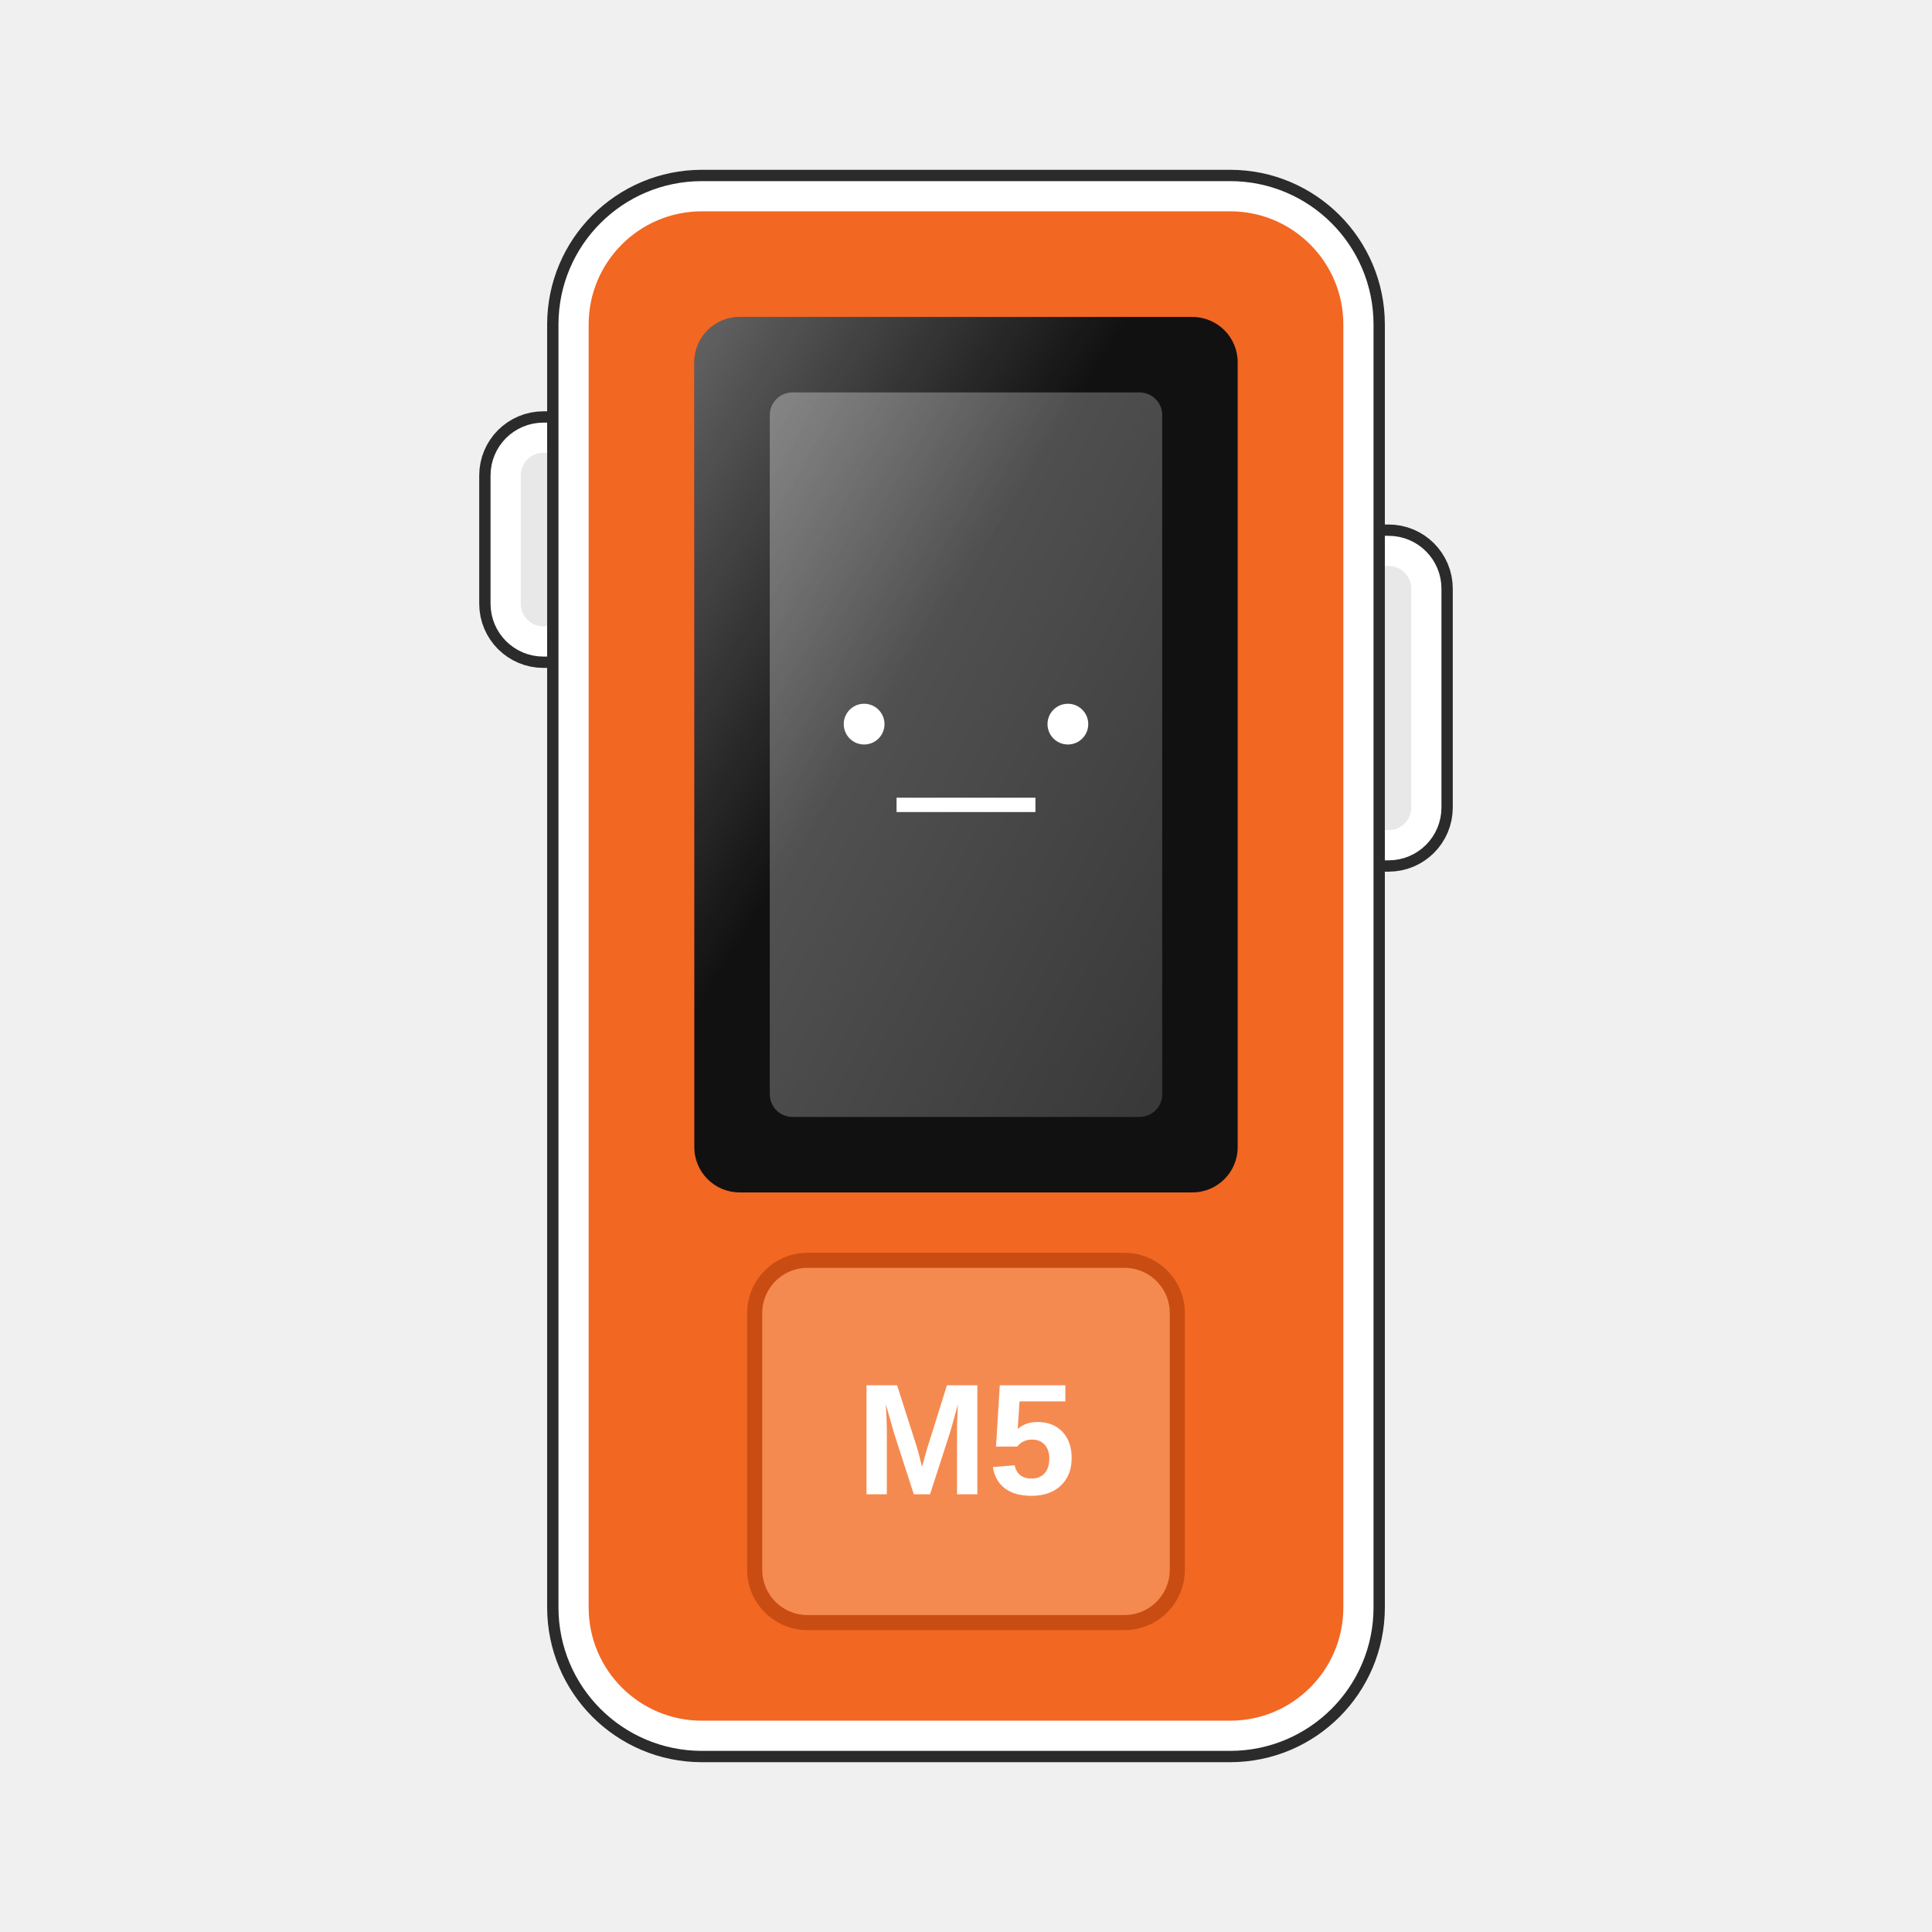
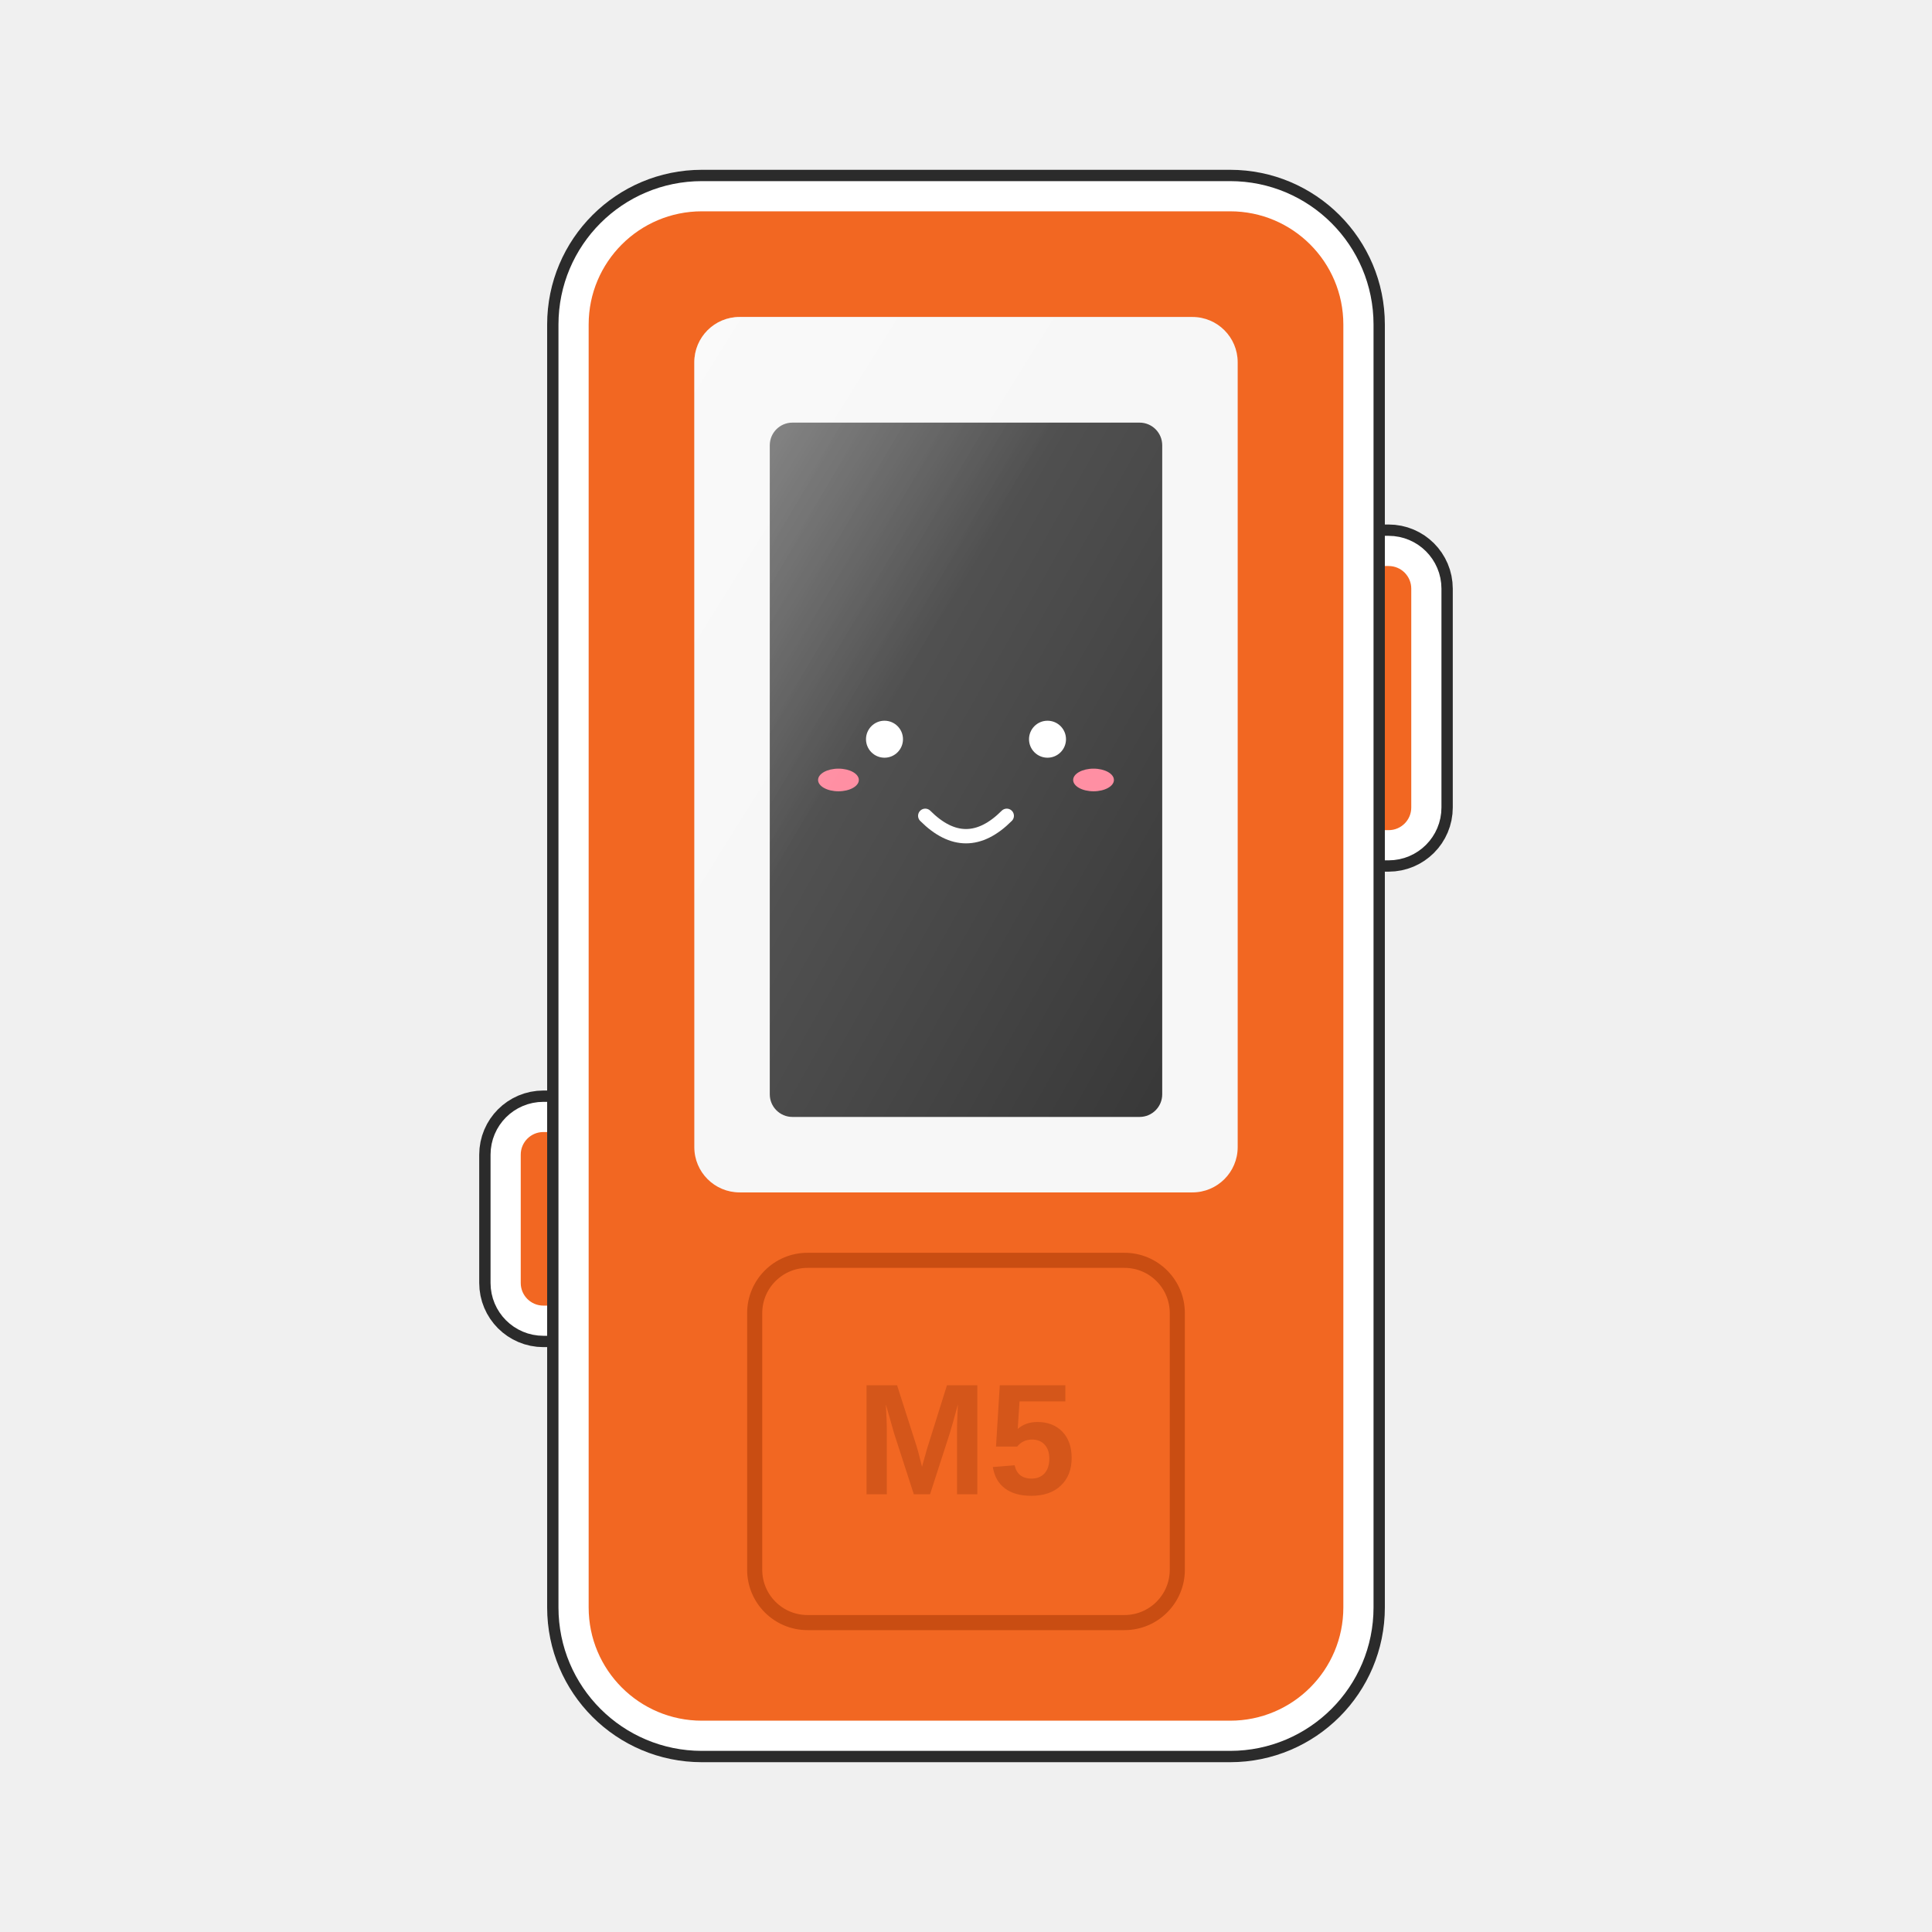
<svg xmlns="http://www.w3.org/2000/svg" viewBox="0 0 512 512" width="512" height="512">
  <defs>
    <linearGradient id="glare" x1="0" y1="0" x2="1" y2="1">
      <stop offset="0" stop-color="#fff" stop-opacity="0.35" />
      <stop offset="0.4" stop-color="#fff" stop-opacity="0" />
    </linearGradient>
    <linearGradient id="scr" x1="0" y1="0" x2="1" y2="1">
      <stop offset="0" stop-color="#5e5e5e" />
      <stop offset="1" stop-color="#383838" />
    </linearGradient>
    <linearGradient id="gray" x1="0" y1="0" x2="0" y2="1">
      <stop offset="0" stop-color="#b9b9b9" />
      <stop offset="1" stop-color="#8a8a8a" />
    </linearGradient>
    <linearGradient id="whitebtn" x1="0" y1="0" x2="0" y2="1">
      <stop offset="0" stop-color="#ffffff" />
      <stop offset="1" stop-color="#d4d4d4" />
    </linearGradient>
    <radialGradient id="led" cx="0.5" cy="0.5" r="0.5">
      <stop offset="0" stop-color="#bfe8ff" />
      <stop offset="0.45" stop-color="#3a9ad9" stop-opacity="0.55" />
      <stop offset="1" stop-color="#3a9ad9" stop-opacity="0" />
    </radialGradient>
  </defs>
  <rect x="352" y="150" width="22" height="70" rx="6" fill="none" stroke="#2b2b2b" stroke-width="22" stroke-linejoin="round" />
  <rect x="352" y="150" width="22" height="70" rx="6" fill="none" stroke="#fff" stroke-width="16" stroke-linejoin="round" />
-   <rect x="352" y="150" width="22" height="70" rx="6" fill="#e8e8e8" />
-   <rect x="138" y="120" width="22" height="46" rx="6" fill="none" stroke="#2b2b2b" stroke-width="22" stroke-linejoin="round" />
-   <rect x="138" y="120" width="22" height="46" rx="6" fill="none" stroke="#fff" stroke-width="16" stroke-linejoin="round" />
-   <rect x="138" y="120" width="22" height="46" rx="6" fill="#e8e8e8" />
+   <rect x="352" y="150" width="22" height="70" rx="6" fill="#f26722" />
+   <rect x="138" y="300" width="22" height="46" rx="6" fill="none" stroke="#2b2b2b" stroke-width="22" stroke-linejoin="round" />
+   <rect x="138" y="300" width="22" height="46" rx="6" fill="none" stroke="#fff" stroke-width="16" stroke-linejoin="round" />
+   <rect x="138" y="300" width="22" height="46" rx="6" fill="#f26722" />
  <rect x="156" y="56" width="200" height="400" rx="30" fill="none" stroke="#2b2b2b" stroke-width="22" stroke-linejoin="round" />
  <rect x="156" y="56" width="200" height="400" rx="30" fill="none" stroke="#fff" stroke-width="16" stroke-linejoin="round" />
  <rect x="156" y="56" width="200" height="400" rx="30" fill="#f26722" />
-   <rect x="184" y="84" width="144" height="232" rx="12" fill="#111" />
-   <rect x="204" y="104" width="104" height="192" rx="6" fill="url(#scr)" />
-   <circle cx="229.0" cy="191.9" r="5.4" fill="#fff" />
-   <circle cx="283.0" cy="191.9" r="5.4" fill="#fff" />
-   <rect x="237.6" y="211.4" width="36.8" height="3.8" fill="#fff" />
-   <rect x="200" y="334" width="112" height="96" rx="14" fill="#f58a50" stroke="#c94d12" stroke-width="4" />
-   <text x="256" y="396" font-family="Arial, Helvetica, sans-serif" font-weight="bold" font-size="42" fill="#fff" text-anchor="middle">M5</text>
+   <rect x="184" y="84" width="144" height="232" rx="12" fill="#f7f7f7" />
+   <rect x="204" y="112" width="104" height="184" rx="6" fill="url(#scr)" />
+   <circle cx="234.4" cy="195.9" r="4.9" fill="#fff" />
+   <circle cx="277.6" cy="195.9" r="4.9" fill="#fff" />
+   <ellipse cx="222.2" cy="206.7" rx="5.4" ry="3.0" fill="#ff8fa3" />
+   <ellipse cx="289.8" cy="206.7" rx="5.4" ry="3.0" fill="#ff8fa3" />
+   <path d="M245.2 216.2 Q256.0 227.0 266.8 216.2" fill="none" stroke="#fff" stroke-linecap="round" stroke-linejoin="round" stroke-width="3.8" />
+   <rect x="200" y="334" width="112" height="96" rx="14" fill="#f26722" stroke="#c94d12" stroke-width="4" />
+   <text x="256" y="396" font-family="Arial, Helvetica, sans-serif" font-weight="bold" font-size="42" fill="#d4561a" text-anchor="middle">M5</text>
  <rect x="184" y="84" width="144" height="232" rx="12" fill="url(#glare)" />
</svg>
